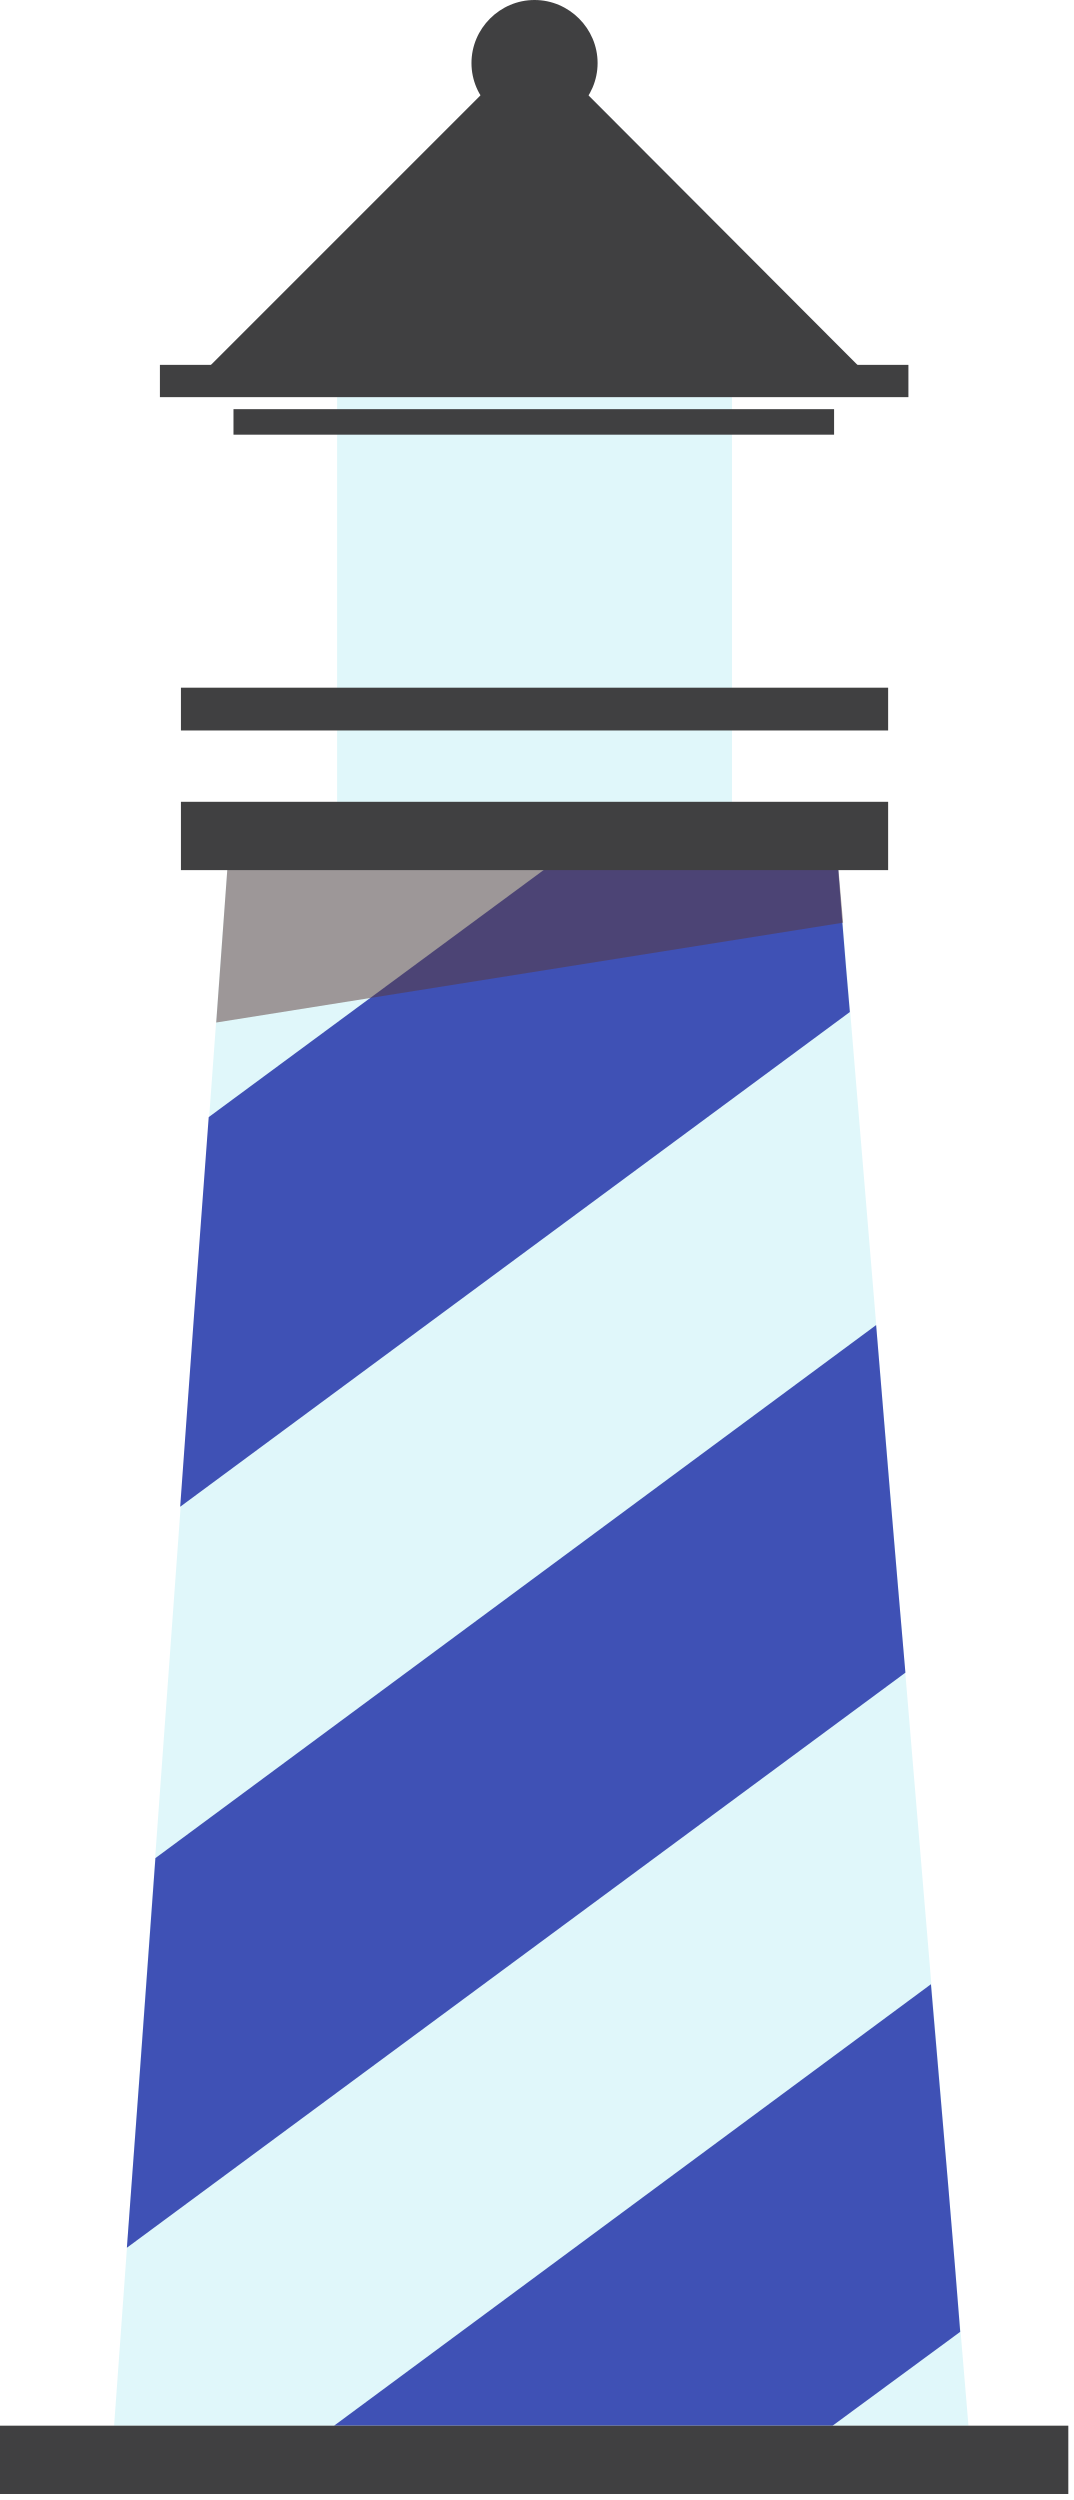
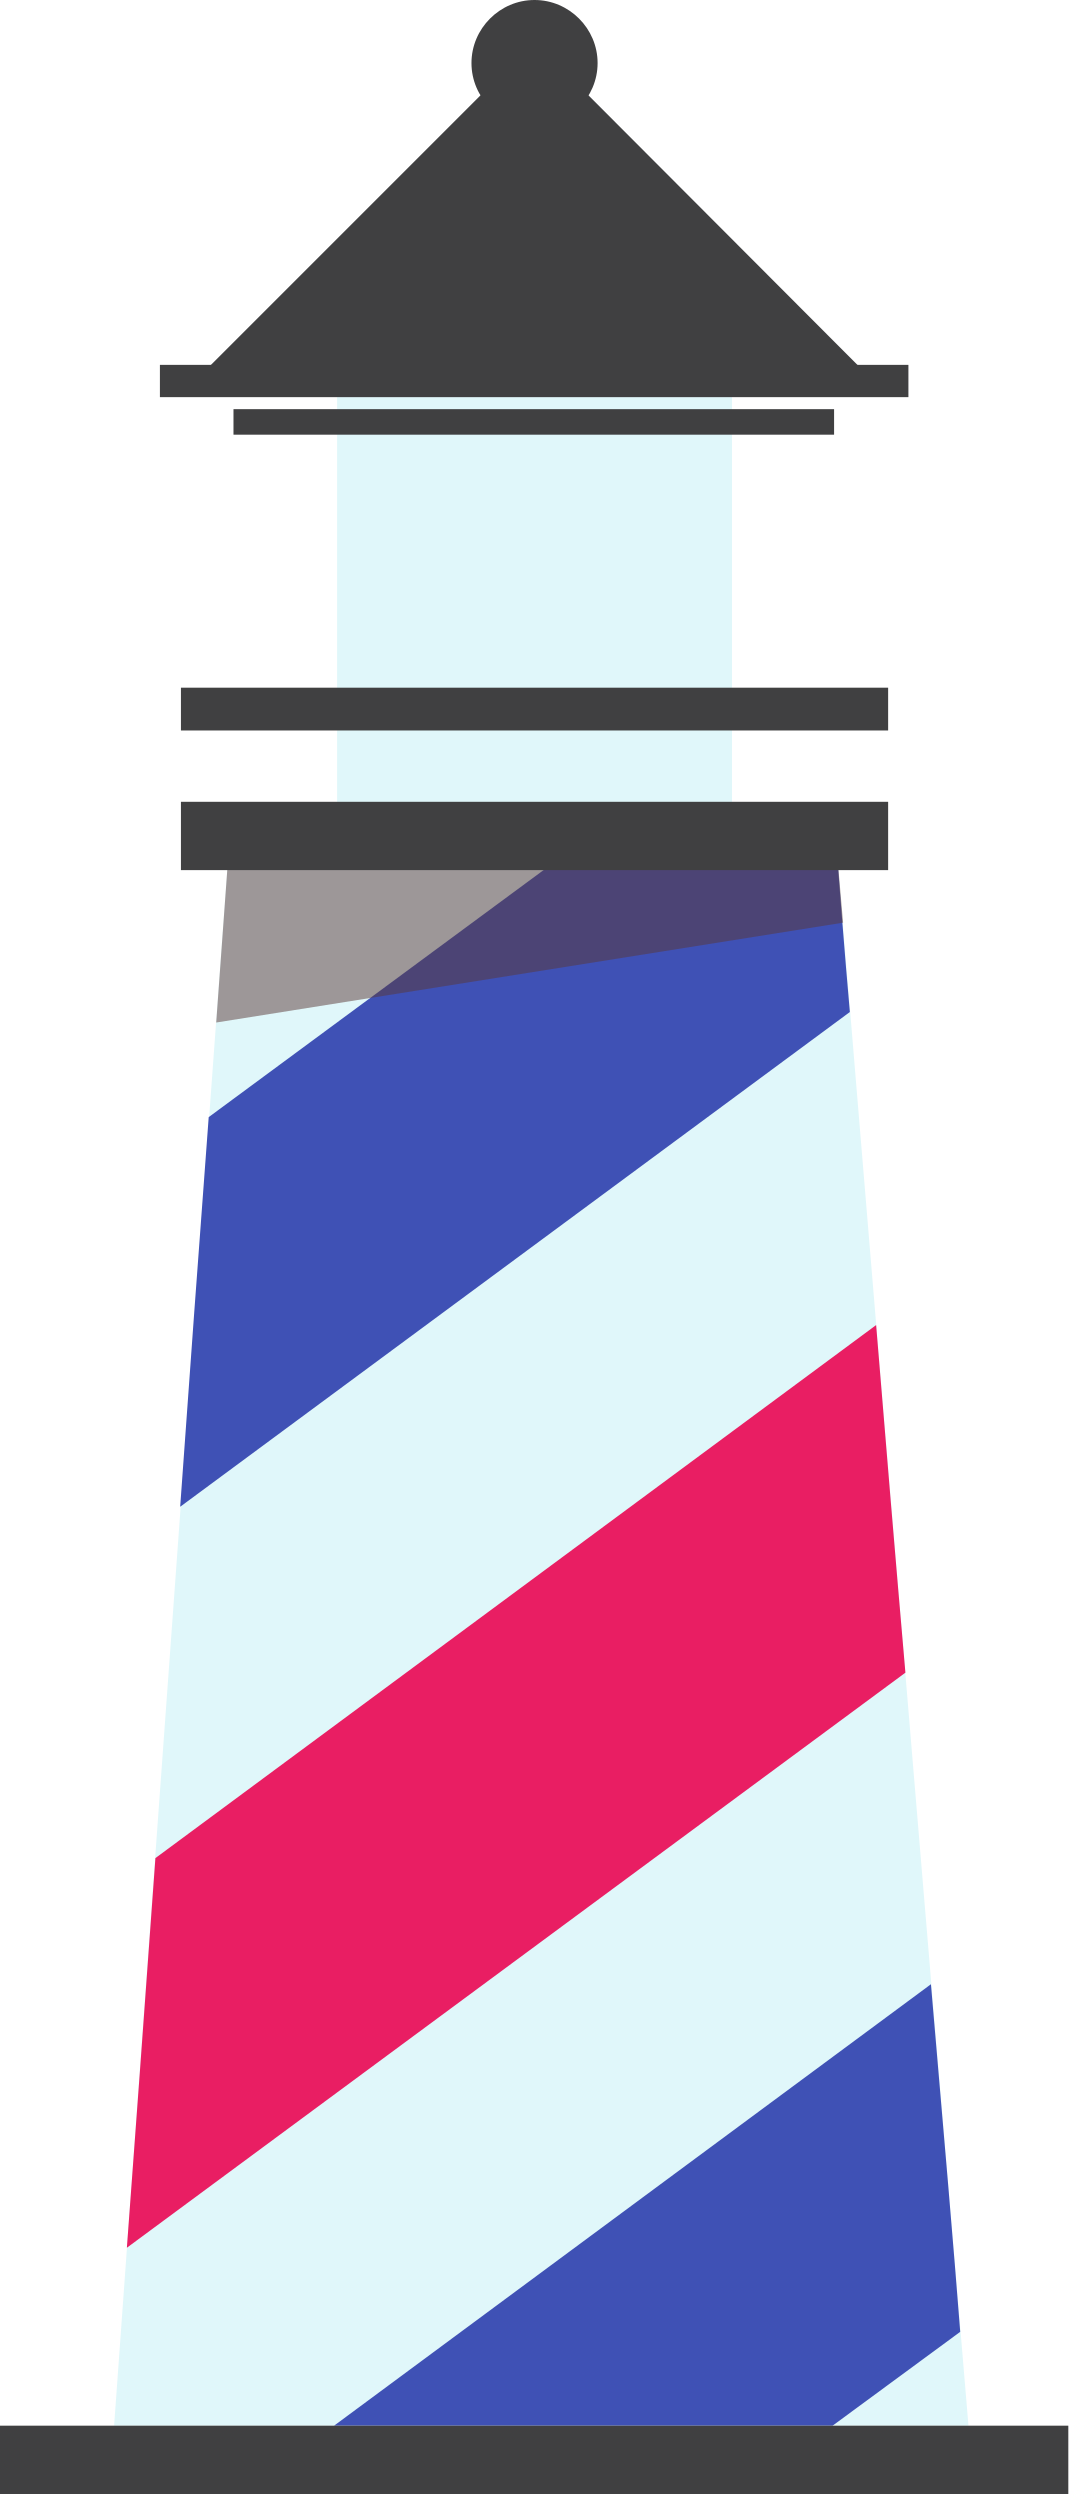
<svg xmlns="http://www.w3.org/2000/svg" width="100%" height="100%" viewBox="0 0 143 333" version="1.1" xml:space="preserve" style="fill-rule:evenodd;clip-rule:evenodd;stroke-linejoin:round;stroke-miterlimit:1.414;">
  <g transform="matrix(1,0,0,1,-638,-138.1)">
    <rect x="682.9" y="184.5" width="52.6" height="63.4" style="fill:rgb(224,247,250);fill-rule:nonzero;" />
    <path d="M749.3,249.5L668.6,249.5C661.6,344.4 653.2,461.2 653.2,461.2L767,461.2C767,461.2 757.3,346.1 749.3,249.5Z" style="fill:rgb(224,247,250);fill-rule:nonzero;" />
    <path d="M716.5,249.5L665.8,286.9C664.5,304.3 663.2,321.9 662,338.8L751.2,272.9C750.5,265 749.9,257.2 749.3,249.5L716.5,249.5L716.5,249.5Z" style="fill:rgb(63,81,181);fill-rule:nonzero;" />
-     <path d="M754.7,314.6L658.7,385.6C657.2,406.3 655.9,424.2 654.9,437.5L758.6,360.9C757.3,346 756,330.4 754.7,314.6Z" style="fill:rgb(63,81,181);fill-rule:nonzero;" />
+     <path d="M754.7,314.6L658.7,385.6C657.2,406.3 655.9,424.2 654.9,437.5L758.6,360.9C757.3,346 756,330.4 754.7,314.6Z" style="fill:rgb(233,30,99);fill-rule:nonzero;" />
    <path d="M762,402.4L682.5,461.2L748.9,461.2L765.9,448.7C765.1,438.3 763.7,422.1 762,402.4Z" style="fill:rgb(63,81,181);fill-rule:nonzero;" />
    <rect x="638" y="461.2" width="142.3" height="9.1" style="fill:rgb(64,64,65);fill-rule:nonzero;" />
    <rect x="662.1" y="229.7" width="94.2" height="5.7" style="fill:rgb(64,64,65);fill-rule:nonzero;" />
    <rect x="669.1" y="192.6" width="80" height="3.4" style="fill:rgb(64,64,65);fill-rule:nonzero;" />
    <rect x="659.3" y="186.7" width="99.7" height="4.3" style="fill:rgb(64,64,65);fill-rule:nonzero;" />
    <path d="M709.2,143.6L664,188.8L754.3,188.8L709.2,143.6Z" style="fill:rgb(64,64,65);fill-rule:nonzero;" />
    <path d="M717.6,146.5C717.6,151.108 713.808,154.9 709.2,154.9C704.592,154.9 700.8,151.108 700.8,146.5C700.8,141.892 704.592,138.1 709.2,138.1C713.808,138.1 717.6,141.892 717.6,146.5Z" style="fill:rgb(64,64,65);fill-rule:nonzero;" />
    <path d="M666.8,274.3L750.3,261L749.3,249.5L668.6,249.5L666.8,274.3Z" style="fill:rgb(90,56,54);fill-opacity:0.5;" />
    <rect x="662.1" y="244.9" width="94.2" height="9.1" style="fill:rgb(64,64,65);fill-rule:nonzero;" />
  </g>
</svg>
